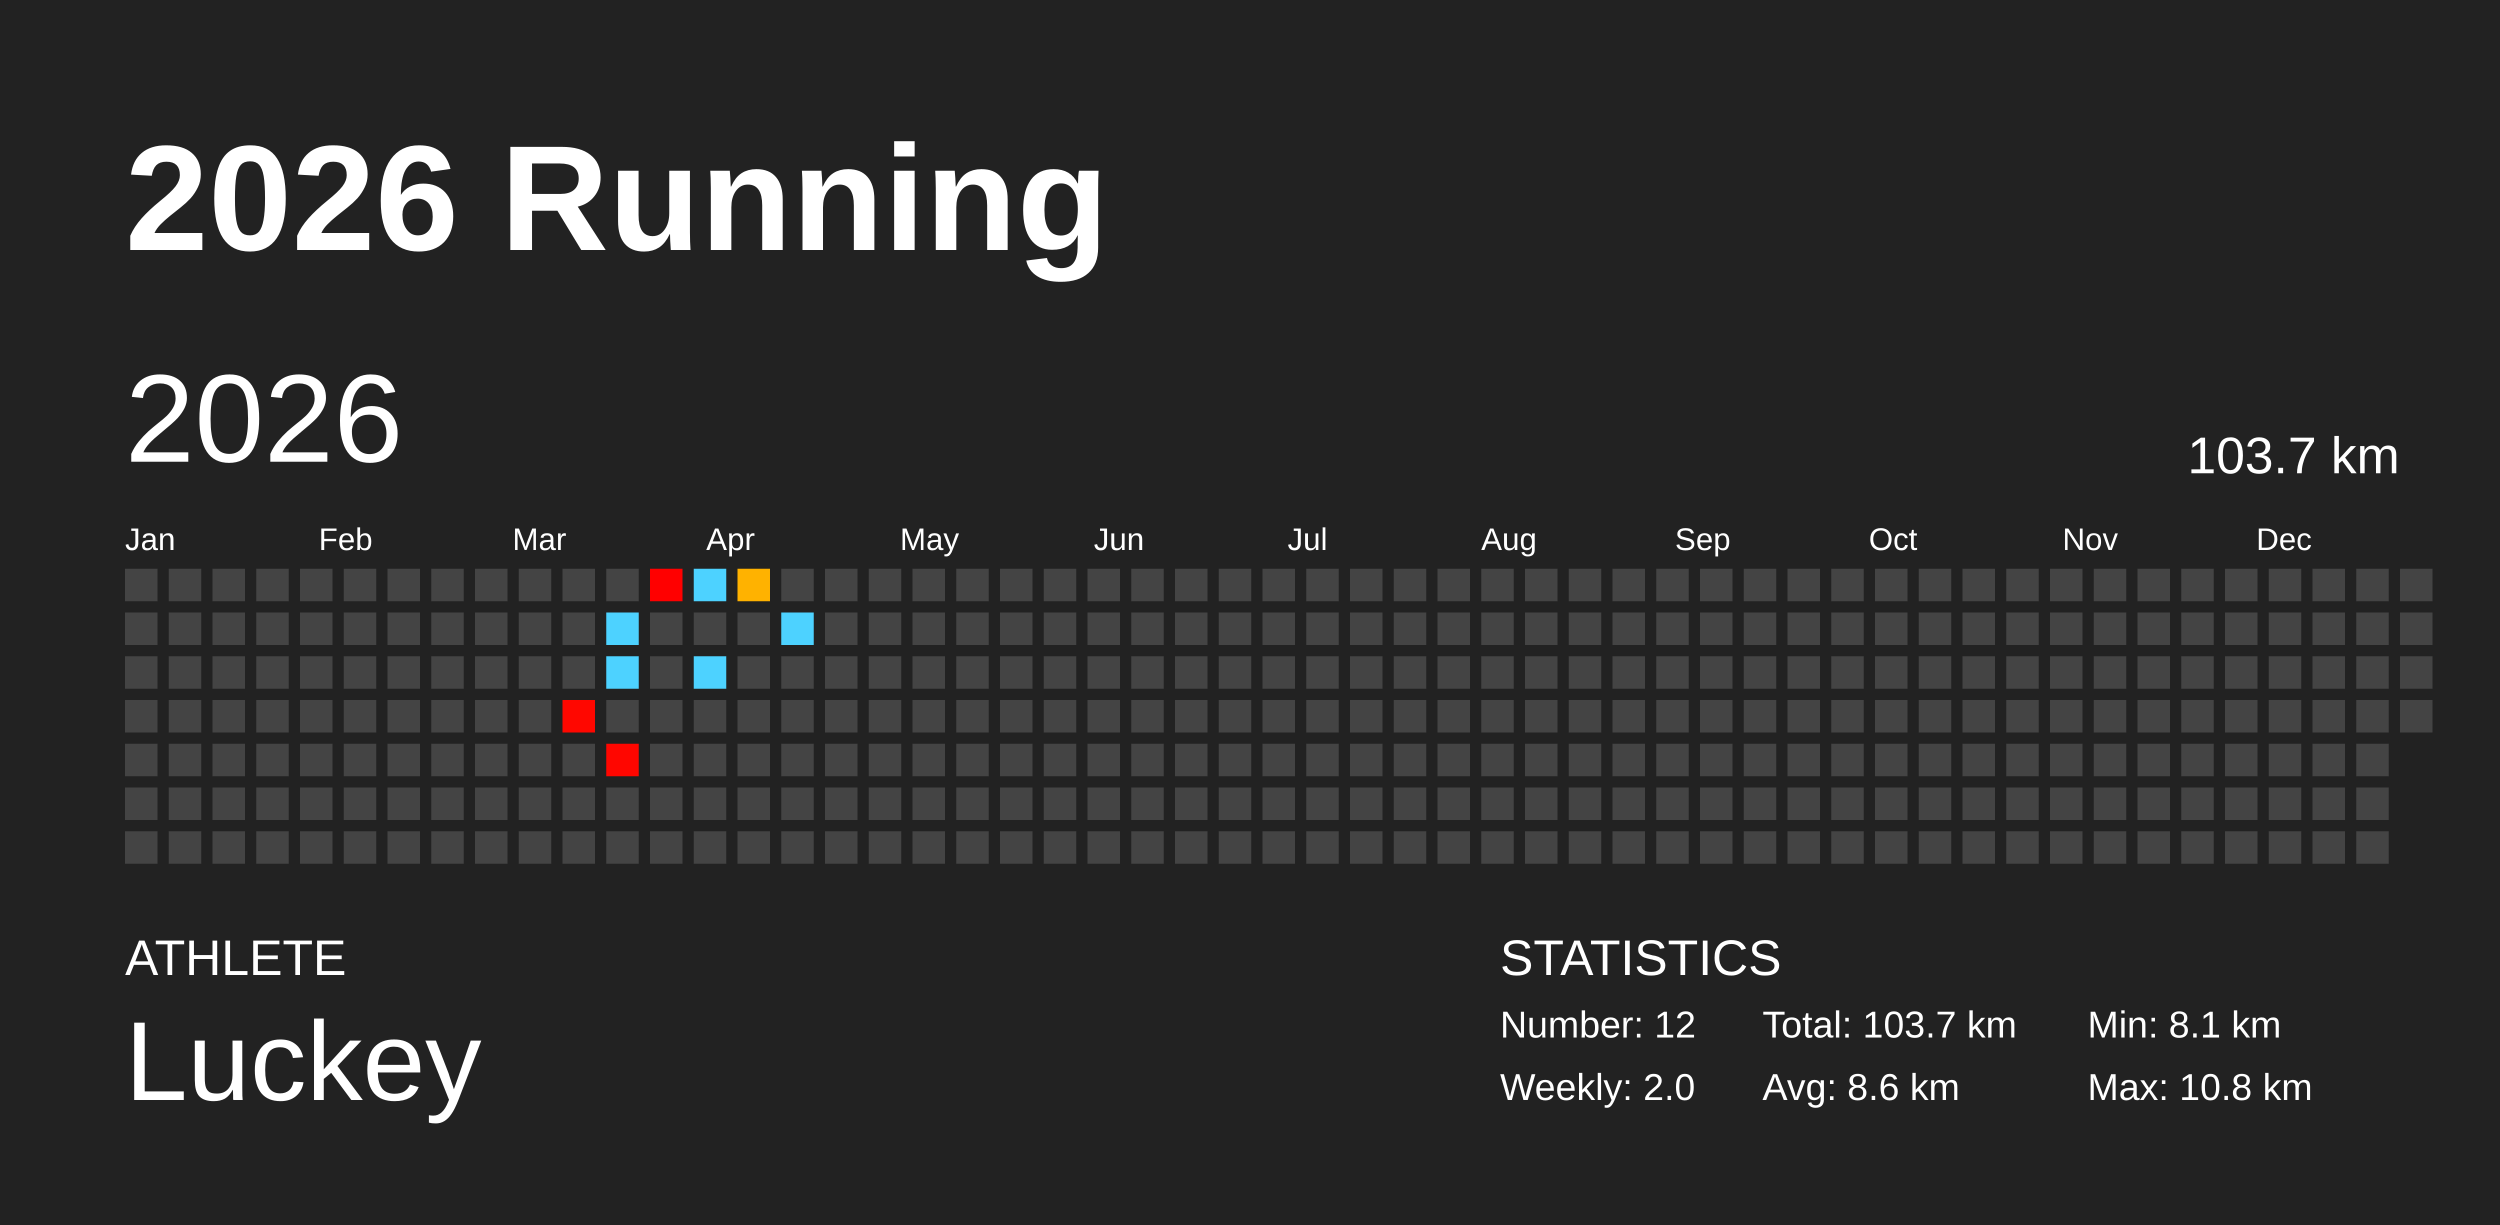
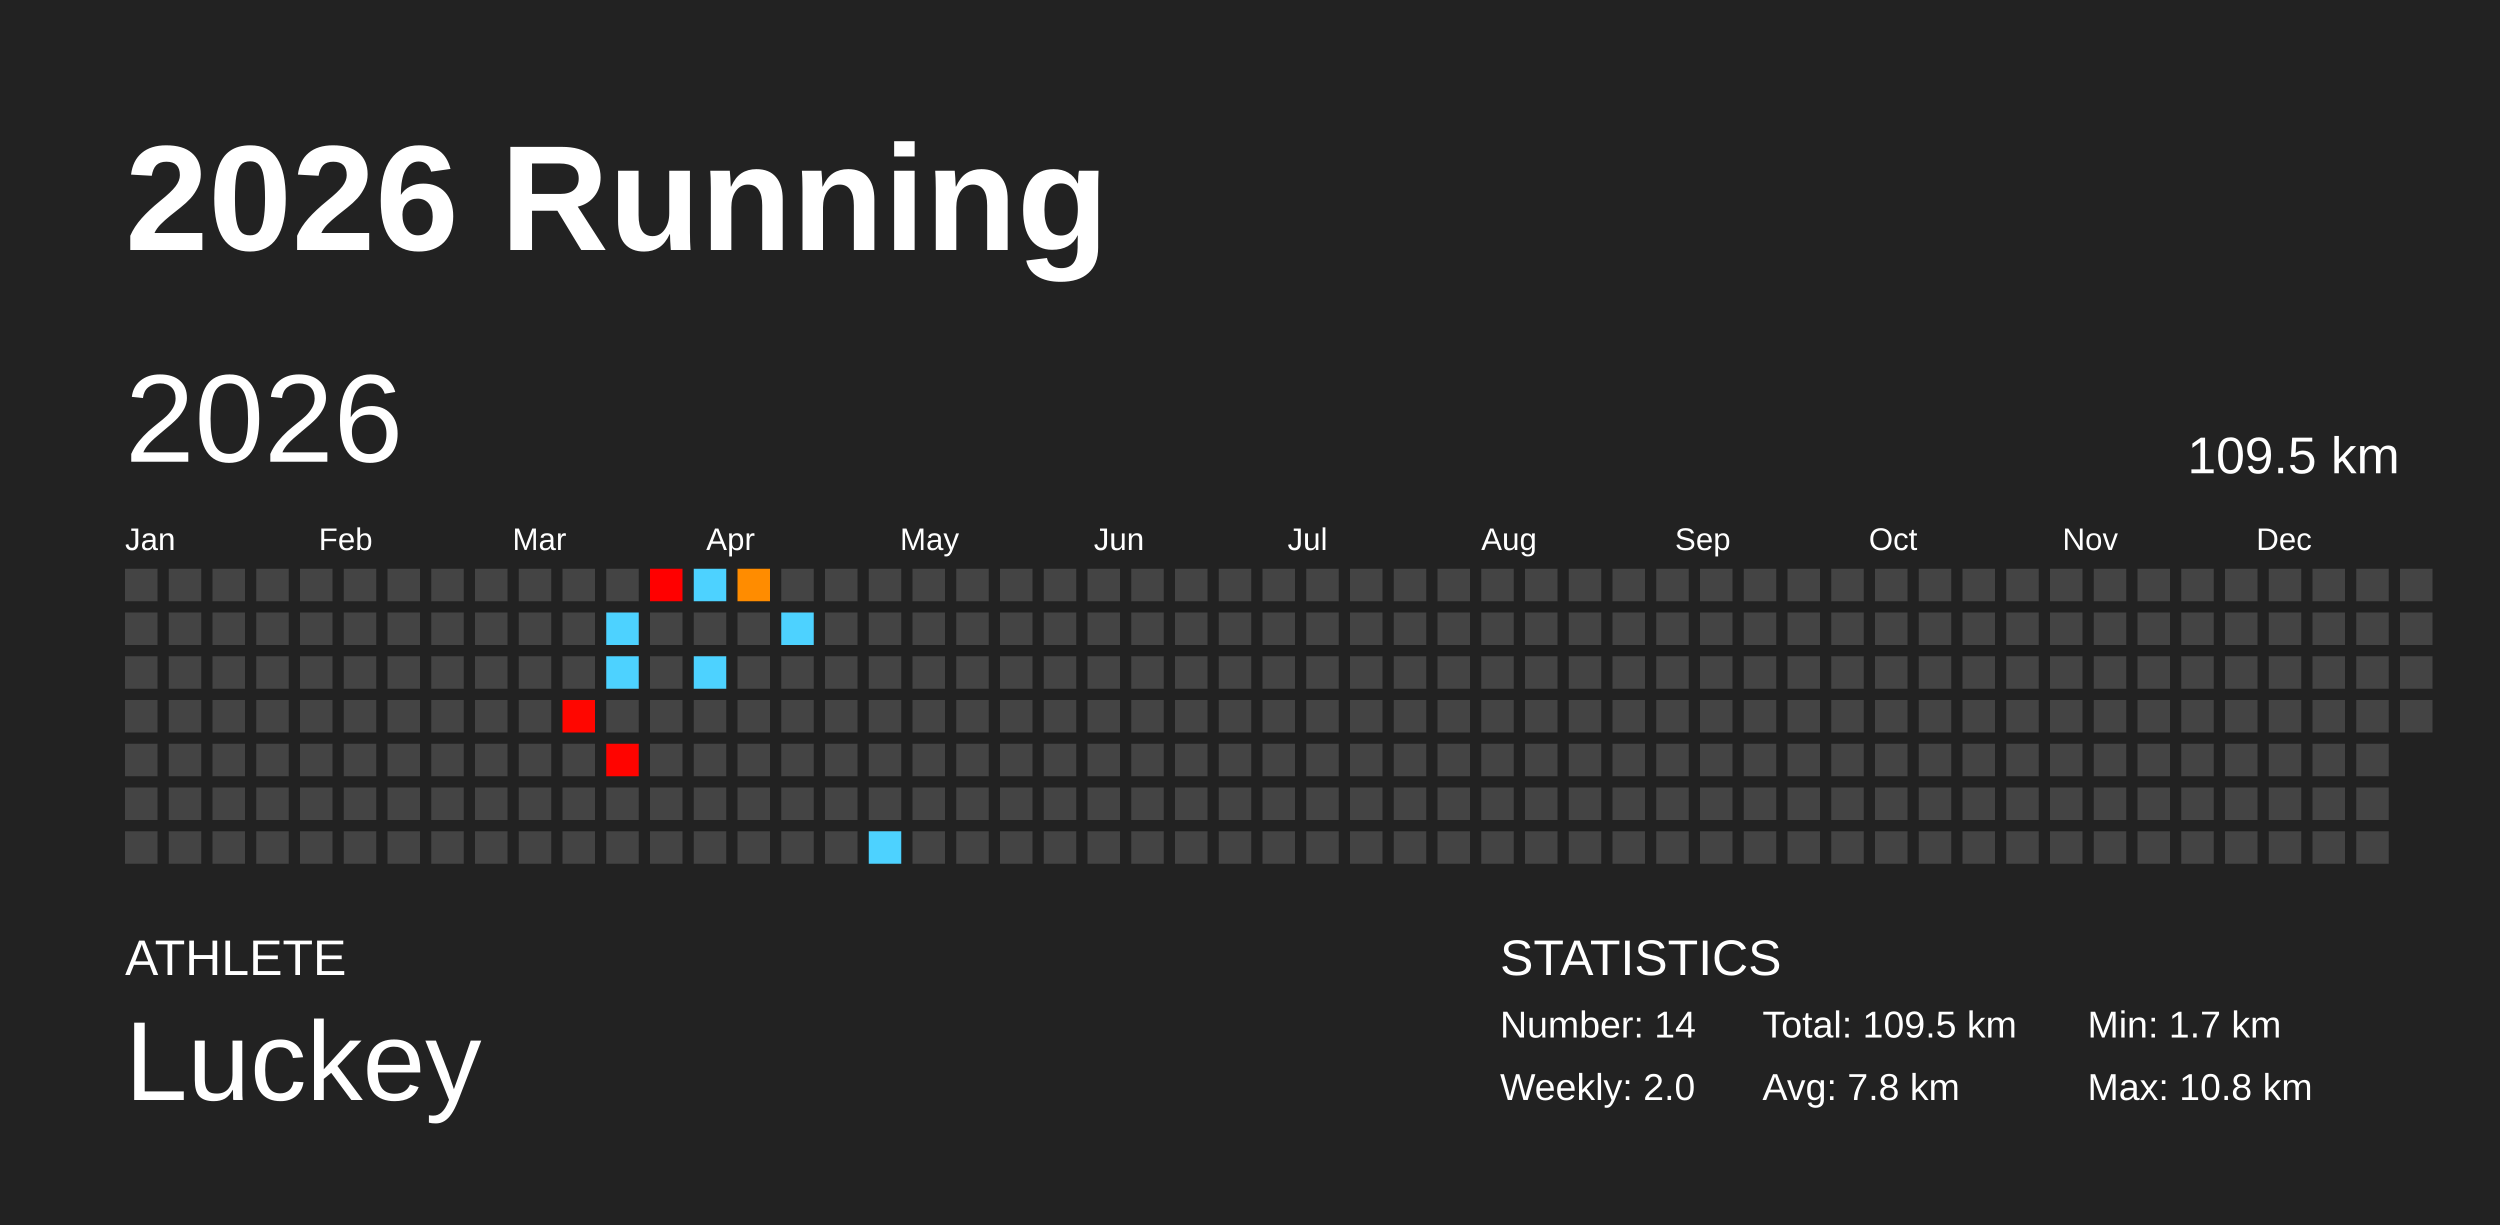
<svg xmlns="http://www.w3.org/2000/svg" baseProfile="full" height="98mm" version="1.1" viewBox="0,0,200,98" width="200mm">
  <defs />
  <rect fill="#222222" height="98" width="200" x="0" y="0" />
  <text fill="#FFFFFF" style="font-size:12px; font-family:Arial; font-weight:bold;" x="10" y="20">2026 Running</text>
  <text fill="#FFFFFF" style="font-size:4px; font-family:Arial" x="10" y="78">ATHLETE</text>
  <text fill="#FFFFFF" style="font-size:9px; font-family:Arial" x="10" y="88">Luckey</text>
  <text fill="#FFFFFF" style="font-size:4px; font-family:Arial" x="120" y="78">STATISTICS</text>
-   <text fill="#FFFFFF" style="font-size:3px; font-family:Arial" x="120" y="83">Number: 12</text>
+   <text fill="#FFFFFF" style="font-size:3px; font-family:Arial" x="120" y="83">Number: 14</text>
  <text fill="#FFFFFF" style="font-size:3px; font-family:Arial" x="120" y="88">Weekly: 2.0</text>
-   <text fill="#FFFFFF" style="font-size:3px; font-family:Arial" x="141" y="83">Total: 103.7 km</text>
-   <text fill="#FFFFFF" style="font-size:3px; font-family:Arial" x="141" y="88">Avg: 8.6 km</text>
-   <text fill="#FFFFFF" style="font-size:3px; font-family:Arial" x="167" y="83">Min: 8.1 km</text>
+   <text fill="#FFFFFF" style="font-size:3px; font-family:Arial" x="141" y="83">Total: 109.5 km</text>
+   <text fill="#FFFFFF" style="font-size:3px; font-family:Arial" x="141" y="88">Avg: 7.8 km</text>
+   <text fill="#FFFFFF" style="font-size:3px; font-family:Arial" x="167" y="83">Min: 1.7 km</text>
  <text fill="#FFFFFF" style="font-size:3px; font-family:Arial" x="167" y="88">Max: 10.8 km</text>
  <text dominant-baseline="hanging" fill="#FFFFFF" style="font-size:10.0px; font-family:Arial;" x="10" y="30">2026</text>
-   <text dominant-baseline="hanging" fill="#FFFFFF" style="font-size:4.125px; font-family:Arial;" x="175" y="35">103.7 km</text>
+   <text dominant-baseline="hanging" fill="#FFFFFF" style="font-size:4.125px; font-family:Arial;" x="175" y="35">109.5 km</text>
  <text fill="#FFFFFF" style="font-size:2.5px; font-family:Arial" x="10.0" y="44">Jan</text>
  <text fill="#FFFFFF" style="font-size:2.5px; font-family:Arial" x="25.5" y="44">Feb</text>
  <text fill="#FFFFFF" style="font-size:2.5px; font-family:Arial" x="41.0" y="44">Mar</text>
  <text fill="#FFFFFF" style="font-size:2.5px; font-family:Arial" x="56.5" y="44">Apr</text>
  <text fill="#FFFFFF" style="font-size:2.5px; font-family:Arial" x="72.0" y="44">May</text>
  <text fill="#FFFFFF" style="font-size:2.5px; font-family:Arial" x="87.5" y="44">Jun</text>
  <text fill="#FFFFFF" style="font-size:2.5px; font-family:Arial" x="103.0" y="44">Jul</text>
  <text fill="#FFFFFF" style="font-size:2.5px; font-family:Arial" x="118.5" y="44">Aug</text>
  <text fill="#FFFFFF" style="font-size:2.5px; font-family:Arial" x="134.0" y="44">Sep</text>
  <text fill="#FFFFFF" style="font-size:2.5px; font-family:Arial" x="149.5" y="44">Oct</text>
  <text fill="#FFFFFF" style="font-size:2.5px; font-family:Arial" x="165.0" y="44">Nov</text>
  <text fill="#FFFFFF" style="font-size:2.5px; font-family:Arial" x="180.5" y="44">Dec</text>
  <rect fill="#444444" height="2.6" width="2.6" x="10.0" y="45.5" />
  <rect fill="#444444" height="2.6" width="2.6" x="10.0" y="49.0" />
  <rect fill="#444444" height="2.6" width="2.6" x="10.0" y="52.5" />
  <rect fill="#444444" height="2.6" width="2.6" x="10.0" y="56.0" />
  <rect fill="#444444" height="2.6" width="2.6" x="10.0" y="59.5" />
  <rect fill="#444444" height="2.6" width="2.6" x="10.0" y="63.0" />
  <rect fill="#444444" height="2.6" width="2.6" x="10.0" y="66.5" />
  <rect fill="#444444" height="2.6" width="2.6" x="13.5" y="45.5" />
  <rect fill="#444444" height="2.6" width="2.6" x="13.5" y="49.0" />
  <rect fill="#444444" height="2.6" width="2.6" x="13.5" y="52.5" />
  <rect fill="#444444" height="2.6" width="2.6" x="13.5" y="56.0" />
  <rect fill="#444444" height="2.6" width="2.6" x="13.5" y="59.5" />
  <rect fill="#444444" height="2.6" width="2.6" x="13.5" y="63.0" />
  <rect fill="#444444" height="2.6" width="2.6" x="13.5" y="66.5" />
  <rect fill="#444444" height="2.6" width="2.6" x="17.0" y="45.5" />
  <rect fill="#444444" height="2.6" width="2.6" x="17.0" y="49.0" />
  <rect fill="#444444" height="2.6" width="2.6" x="17.0" y="52.5" />
  <rect fill="#444444" height="2.6" width="2.6" x="17.0" y="56.0" />
  <rect fill="#444444" height="2.6" width="2.6" x="17.0" y="59.5" />
  <rect fill="#444444" height="2.6" width="2.6" x="17.0" y="63.0" />
  <rect fill="#444444" height="2.6" width="2.6" x="17.0" y="66.5" />
  <rect fill="#444444" height="2.6" width="2.6" x="20.5" y="45.5" />
  <rect fill="#444444" height="2.6" width="2.6" x="20.5" y="49.0" />
  <rect fill="#444444" height="2.6" width="2.6" x="20.5" y="52.5" />
  <rect fill="#444444" height="2.6" width="2.6" x="20.5" y="56.0" />
  <rect fill="#444444" height="2.6" width="2.6" x="20.5" y="59.5" />
  <rect fill="#444444" height="2.6" width="2.6" x="20.5" y="63.0" />
  <rect fill="#444444" height="2.6" width="2.6" x="20.5" y="66.5" />
  <rect fill="#444444" height="2.6" width="2.6" x="24.0" y="45.5" />
  <rect fill="#444444" height="2.6" width="2.6" x="24.0" y="49.0" />
  <rect fill="#444444" height="2.6" width="2.6" x="24.0" y="52.5" />
  <rect fill="#444444" height="2.6" width="2.6" x="24.0" y="56.0" />
  <rect fill="#444444" height="2.6" width="2.6" x="24.0" y="59.5" />
  <rect fill="#444444" height="2.6" width="2.6" x="24.0" y="63.0" />
  <rect fill="#444444" height="2.6" width="2.6" x="24.0" y="66.5" />
  <rect fill="#444444" height="2.6" width="2.6" x="27.5" y="45.5" />
  <rect fill="#444444" height="2.6" width="2.6" x="27.5" y="49.0" />
  <rect fill="#444444" height="2.6" width="2.6" x="27.5" y="52.5" />
  <rect fill="#444444" height="2.6" width="2.6" x="27.5" y="56.0" />
  <rect fill="#444444" height="2.6" width="2.6" x="27.5" y="59.5" />
  <rect fill="#444444" height="2.6" width="2.6" x="27.5" y="63.0" />
  <rect fill="#444444" height="2.6" width="2.6" x="27.5" y="66.5" />
  <rect fill="#444444" height="2.6" width="2.6" x="31.0" y="45.5" />
  <rect fill="#444444" height="2.6" width="2.6" x="31.0" y="49.0" />
  <rect fill="#444444" height="2.6" width="2.6" x="31.0" y="52.5" />
  <rect fill="#444444" height="2.6" width="2.6" x="31.0" y="56.0" />
  <rect fill="#444444" height="2.6" width="2.6" x="31.0" y="59.5" />
  <rect fill="#444444" height="2.6" width="2.6" x="31.0" y="63.0" />
  <rect fill="#444444" height="2.6" width="2.6" x="31.0" y="66.5" />
  <rect fill="#444444" height="2.6" width="2.6" x="34.5" y="45.5" />
  <rect fill="#444444" height="2.6" width="2.6" x="34.5" y="49.0" />
  <rect fill="#444444" height="2.6" width="2.6" x="34.5" y="52.5" />
  <rect fill="#444444" height="2.6" width="2.6" x="34.5" y="56.0" />
  <rect fill="#444444" height="2.6" width="2.6" x="34.5" y="59.5" />
  <rect fill="#444444" height="2.6" width="2.6" x="34.5" y="63.0" />
  <rect fill="#444444" height="2.6" width="2.6" x="34.5" y="66.5" />
  <rect fill="#444444" height="2.6" width="2.6" x="38.0" y="45.5" />
  <rect fill="#444444" height="2.6" width="2.6" x="38.0" y="49.0" />
  <rect fill="#444444" height="2.6" width="2.6" x="38.0" y="52.5" />
  <rect fill="#444444" height="2.6" width="2.6" x="38.0" y="56.0" />
  <rect fill="#444444" height="2.6" width="2.6" x="38.0" y="59.5" />
  <rect fill="#444444" height="2.6" width="2.6" x="38.0" y="63.0" />
  <rect fill="#444444" height="2.6" width="2.6" x="38.0" y="66.5" />
  <rect fill="#444444" height="2.6" width="2.6" x="41.5" y="45.5" />
  <rect fill="#444444" height="2.6" width="2.6" x="41.5" y="49.0" />
  <rect fill="#444444" height="2.6" width="2.6" x="41.5" y="52.5" />
  <rect fill="#444444" height="2.6" width="2.6" x="41.5" y="56.0" />
  <rect fill="#444444" height="2.6" width="2.6" x="41.5" y="59.5" />
  <rect fill="#444444" height="2.6" width="2.6" x="41.5" y="63.0" />
  <rect fill="#444444" height="2.6" width="2.6" x="41.5" y="66.5" />
  <rect fill="#444444" height="2.6" width="2.6" x="45.0" y="45.5" />
  <rect fill="#444444" height="2.6" width="2.6" x="45.0" y="49.0" />
  <rect fill="#444444" height="2.6" width="2.6" x="45.0" y="52.5" />
-   <rect fill="#ff0700" height="2.6" width="2.6" x="45.0" y="56.0" />
+   <rect fill="#ff0600" height="2.6" width="2.6" x="45.0" y="56.0" />
  <rect fill="#444444" height="2.6" width="2.6" x="45.0" y="59.5" />
  <rect fill="#444444" height="2.6" width="2.6" x="45.0" y="63.0" />
  <rect fill="#444444" height="2.6" width="2.6" x="45.0" y="66.5" />
  <rect fill="#444444" height="2.6" width="2.6" x="48.5" y="45.5" />
  <rect fill="#4dd2ff" height="2.6" width="2.6" x="48.5" y="49.0" />
  <rect fill="#4dd2ff" height="2.6" width="2.6" x="48.5" y="52.5" />
  <rect fill="#444444" height="2.6" width="2.6" x="48.5" y="56.0" />
-   <rect fill="#ff0600" height="2.6" width="2.6" x="48.5" y="59.5" />
+   <rect fill="#ff0400" height="2.6" width="2.6" x="48.5" y="59.5" />
  <rect fill="#444444" height="2.6" width="2.6" x="48.5" y="63.0" />
  <rect fill="#444444" height="2.6" width="2.6" x="48.5" y="66.5" />
  <rect fill="#ff0000" height="2.6" width="2.6" x="52.0" y="45.5" />
  <rect fill="#444444" height="2.6" width="2.6" x="52.0" y="49.0" />
  <rect fill="#444444" height="2.6" width="2.6" x="52.0" y="52.5" />
  <rect fill="#444444" height="2.6" width="2.6" x="52.0" y="56.0" />
  <rect fill="#444444" height="2.6" width="2.6" x="52.0" y="59.5" />
  <rect fill="#444444" height="2.6" width="2.6" x="52.0" y="63.0" />
  <rect fill="#444444" height="2.6" width="2.6" x="52.0" y="66.5" />
  <rect fill="#4dd2ff" height="2.6" width="2.6" x="55.5" y="45.5" />
  <rect fill="#444444" height="2.6" width="2.6" x="55.5" y="49.0" />
  <rect fill="#4dd2ff" height="2.6" width="2.6" x="55.5" y="52.5" />
  <rect fill="#444444" height="2.6" width="2.6" x="55.5" y="56.0" />
  <rect fill="#444444" height="2.6" width="2.6" x="55.5" y="59.5" />
  <rect fill="#444444" height="2.6" width="2.6" x="55.5" y="63.0" />
  <rect fill="#444444" height="2.6" width="2.6" x="55.5" y="66.5" />
-   <rect fill="#ffb200" height="2.6" width="2.6" x="59.0" y="45.5" />
+   <rect fill="#ff8c00" height="2.6" width="2.6" x="59.0" y="45.5" />
  <rect fill="#444444" height="2.6" width="2.6" x="59.0" y="49.0" />
  <rect fill="#444444" height="2.6" width="2.6" x="59.0" y="52.5" />
  <rect fill="#444444" height="2.6" width="2.6" x="59.0" y="56.0" />
  <rect fill="#444444" height="2.6" width="2.6" x="59.0" y="59.5" />
  <rect fill="#444444" height="2.6" width="2.6" x="59.0" y="63.0" />
  <rect fill="#444444" height="2.6" width="2.6" x="59.0" y="66.5" />
  <rect fill="#444444" height="2.6" width="2.6" x="62.5" y="45.5" />
  <rect fill="#4dd2ff" height="2.6" width="2.6" x="62.5" y="49.0" />
  <rect fill="#444444" height="2.6" width="2.6" x="62.5" y="52.5" />
  <rect fill="#444444" height="2.6" width="2.6" x="62.5" y="56.0" />
  <rect fill="#444444" height="2.6" width="2.6" x="62.5" y="59.5" />
  <rect fill="#444444" height="2.6" width="2.6" x="62.5" y="63.0" />
  <rect fill="#444444" height="2.6" width="2.6" x="62.5" y="66.5" />
  <rect fill="#444444" height="2.6" width="2.6" x="66.0" y="45.5" />
  <rect fill="#444444" height="2.6" width="2.6" x="66.0" y="49.0" />
  <rect fill="#444444" height="2.6" width="2.6" x="66.0" y="52.5" />
  <rect fill="#444444" height="2.6" width="2.6" x="66.0" y="56.0" />
  <rect fill="#444444" height="2.6" width="2.6" x="66.0" y="59.5" />
  <rect fill="#444444" height="2.6" width="2.6" x="66.0" y="63.0" />
  <rect fill="#444444" height="2.6" width="2.6" x="66.0" y="66.5" />
  <rect fill="#444444" height="2.6" width="2.6" x="69.5" y="45.5" />
  <rect fill="#444444" height="2.6" width="2.6" x="69.5" y="49.0" />
  <rect fill="#444444" height="2.6" width="2.6" x="69.5" y="52.5" />
  <rect fill="#444444" height="2.6" width="2.6" x="69.5" y="56.0" />
  <rect fill="#444444" height="2.6" width="2.6" x="69.5" y="59.5" />
  <rect fill="#444444" height="2.6" width="2.6" x="69.5" y="63.0" />
-   <rect fill="#444444" height="2.6" width="2.6" x="69.5" y="66.5" />
+   <rect fill="#4dd2ff" height="2.6" width="2.6" x="69.5" y="66.5" />
  <rect fill="#444444" height="2.6" width="2.6" x="73.0" y="45.5" />
  <rect fill="#444444" height="2.6" width="2.6" x="73.0" y="49.0" />
  <rect fill="#444444" height="2.6" width="2.6" x="73.0" y="52.5" />
  <rect fill="#444444" height="2.6" width="2.6" x="73.0" y="56.0" />
  <rect fill="#444444" height="2.6" width="2.6" x="73.0" y="59.5" />
  <rect fill="#444444" height="2.6" width="2.6" x="73.0" y="63.0" />
  <rect fill="#444444" height="2.6" width="2.6" x="73.0" y="66.5" />
  <rect fill="#444444" height="2.6" width="2.6" x="76.5" y="45.5" />
  <rect fill="#444444" height="2.6" width="2.6" x="76.5" y="49.0" />
  <rect fill="#444444" height="2.6" width="2.6" x="76.5" y="52.5" />
  <rect fill="#444444" height="2.6" width="2.6" x="76.5" y="56.0" />
  <rect fill="#444444" height="2.6" width="2.6" x="76.5" y="59.5" />
  <rect fill="#444444" height="2.6" width="2.6" x="76.5" y="63.0" />
  <rect fill="#444444" height="2.6" width="2.6" x="76.5" y="66.5" />
  <rect fill="#444444" height="2.6" width="2.6" x="80.0" y="45.5" />
  <rect fill="#444444" height="2.6" width="2.6" x="80.0" y="49.0" />
  <rect fill="#444444" height="2.6" width="2.6" x="80.0" y="52.5" />
  <rect fill="#444444" height="2.6" width="2.6" x="80.0" y="56.0" />
  <rect fill="#444444" height="2.6" width="2.6" x="80.0" y="59.5" />
  <rect fill="#444444" height="2.6" width="2.6" x="80.0" y="63.0" />
  <rect fill="#444444" height="2.6" width="2.6" x="80.0" y="66.5" />
  <rect fill="#444444" height="2.6" width="2.6" x="83.5" y="45.5" />
  <rect fill="#444444" height="2.6" width="2.6" x="83.5" y="49.0" />
  <rect fill="#444444" height="2.6" width="2.6" x="83.5" y="52.5" />
  <rect fill="#444444" height="2.6" width="2.6" x="83.5" y="56.0" />
  <rect fill="#444444" height="2.6" width="2.6" x="83.5" y="59.5" />
  <rect fill="#444444" height="2.6" width="2.6" x="83.5" y="63.0" />
  <rect fill="#444444" height="2.6" width="2.6" x="83.5" y="66.5" />
  <rect fill="#444444" height="2.6" width="2.6" x="87.0" y="45.5" />
  <rect fill="#444444" height="2.6" width="2.6" x="87.0" y="49.0" />
  <rect fill="#444444" height="2.6" width="2.6" x="87.0" y="52.5" />
  <rect fill="#444444" height="2.6" width="2.6" x="87.0" y="56.0" />
  <rect fill="#444444" height="2.6" width="2.6" x="87.0" y="59.5" />
  <rect fill="#444444" height="2.6" width="2.6" x="87.0" y="63.0" />
  <rect fill="#444444" height="2.6" width="2.6" x="87.0" y="66.5" />
  <rect fill="#444444" height="2.6" width="2.6" x="90.5" y="45.5" />
  <rect fill="#444444" height="2.6" width="2.6" x="90.5" y="49.0" />
  <rect fill="#444444" height="2.6" width="2.6" x="90.5" y="52.5" />
  <rect fill="#444444" height="2.6" width="2.6" x="90.5" y="56.0" />
  <rect fill="#444444" height="2.6" width="2.6" x="90.5" y="59.5" />
  <rect fill="#444444" height="2.6" width="2.6" x="90.5" y="63.0" />
  <rect fill="#444444" height="2.6" width="2.6" x="90.5" y="66.5" />
  <rect fill="#444444" height="2.6" width="2.6" x="94.0" y="45.5" />
  <rect fill="#444444" height="2.6" width="2.6" x="94.0" y="49.0" />
  <rect fill="#444444" height="2.6" width="2.6" x="94.0" y="52.5" />
  <rect fill="#444444" height="2.6" width="2.6" x="94.0" y="56.0" />
  <rect fill="#444444" height="2.6" width="2.6" x="94.0" y="59.5" />
  <rect fill="#444444" height="2.6" width="2.6" x="94.0" y="63.0" />
  <rect fill="#444444" height="2.6" width="2.6" x="94.0" y="66.5" />
  <rect fill="#444444" height="2.6" width="2.6" x="97.5" y="45.5" />
  <rect fill="#444444" height="2.6" width="2.6" x="97.5" y="49.0" />
  <rect fill="#444444" height="2.6" width="2.6" x="97.5" y="52.5" />
  <rect fill="#444444" height="2.6" width="2.6" x="97.5" y="56.0" />
  <rect fill="#444444" height="2.6" width="2.6" x="97.5" y="59.5" />
  <rect fill="#444444" height="2.6" width="2.6" x="97.5" y="63.0" />
  <rect fill="#444444" height="2.6" width="2.6" x="97.5" y="66.5" />
  <rect fill="#444444" height="2.6" width="2.6" x="101.0" y="45.5" />
  <rect fill="#444444" height="2.6" width="2.6" x="101.0" y="49.0" />
  <rect fill="#444444" height="2.6" width="2.6" x="101.0" y="52.5" />
  <rect fill="#444444" height="2.6" width="2.6" x="101.0" y="56.0" />
  <rect fill="#444444" height="2.6" width="2.6" x="101.0" y="59.5" />
  <rect fill="#444444" height="2.6" width="2.6" x="101.0" y="63.0" />
  <rect fill="#444444" height="2.6" width="2.6" x="101.0" y="66.5" />
  <rect fill="#444444" height="2.6" width="2.6" x="104.5" y="45.5" />
  <rect fill="#444444" height="2.6" width="2.6" x="104.5" y="49.0" />
  <rect fill="#444444" height="2.6" width="2.6" x="104.5" y="52.5" />
  <rect fill="#444444" height="2.6" width="2.6" x="104.5" y="56.0" />
  <rect fill="#444444" height="2.6" width="2.6" x="104.5" y="59.5" />
  <rect fill="#444444" height="2.6" width="2.6" x="104.5" y="63.0" />
  <rect fill="#444444" height="2.6" width="2.6" x="104.5" y="66.5" />
  <rect fill="#444444" height="2.6" width="2.6" x="108.0" y="45.5" />
  <rect fill="#444444" height="2.6" width="2.6" x="108.0" y="49.0" />
  <rect fill="#444444" height="2.6" width="2.6" x="108.0" y="52.5" />
  <rect fill="#444444" height="2.6" width="2.6" x="108.0" y="56.0" />
  <rect fill="#444444" height="2.6" width="2.6" x="108.0" y="59.5" />
  <rect fill="#444444" height="2.6" width="2.6" x="108.0" y="63.0" />
  <rect fill="#444444" height="2.6" width="2.6" x="108.0" y="66.5" />
  <rect fill="#444444" height="2.6" width="2.6" x="111.5" y="45.5" />
  <rect fill="#444444" height="2.6" width="2.6" x="111.5" y="49.0" />
  <rect fill="#444444" height="2.6" width="2.6" x="111.5" y="52.5" />
  <rect fill="#444444" height="2.6" width="2.6" x="111.5" y="56.0" />
  <rect fill="#444444" height="2.6" width="2.6" x="111.5" y="59.5" />
  <rect fill="#444444" height="2.6" width="2.6" x="111.5" y="63.0" />
  <rect fill="#444444" height="2.6" width="2.6" x="111.5" y="66.5" />
  <rect fill="#444444" height="2.6" width="2.6" x="115.0" y="45.5" />
  <rect fill="#444444" height="2.6" width="2.6" x="115.0" y="49.0" />
  <rect fill="#444444" height="2.6" width="2.6" x="115.0" y="52.5" />
  <rect fill="#444444" height="2.6" width="2.6" x="115.0" y="56.0" />
  <rect fill="#444444" height="2.6" width="2.6" x="115.0" y="59.5" />
  <rect fill="#444444" height="2.6" width="2.6" x="115.0" y="63.0" />
  <rect fill="#444444" height="2.6" width="2.6" x="115.0" y="66.5" />
  <rect fill="#444444" height="2.6" width="2.6" x="118.5" y="45.5" />
  <rect fill="#444444" height="2.6" width="2.6" x="118.5" y="49.0" />
  <rect fill="#444444" height="2.6" width="2.6" x="118.5" y="52.5" />
  <rect fill="#444444" height="2.6" width="2.6" x="118.5" y="56.0" />
  <rect fill="#444444" height="2.6" width="2.6" x="118.5" y="59.5" />
  <rect fill="#444444" height="2.6" width="2.6" x="118.5" y="63.0" />
  <rect fill="#444444" height="2.6" width="2.6" x="118.5" y="66.5" />
  <rect fill="#444444" height="2.6" width="2.6" x="122.0" y="45.5" />
  <rect fill="#444444" height="2.6" width="2.6" x="122.0" y="49.0" />
  <rect fill="#444444" height="2.6" width="2.6" x="122.0" y="52.5" />
  <rect fill="#444444" height="2.6" width="2.6" x="122.0" y="56.0" />
  <rect fill="#444444" height="2.6" width="2.6" x="122.0" y="59.5" />
  <rect fill="#444444" height="2.6" width="2.6" x="122.0" y="63.0" />
  <rect fill="#444444" height="2.6" width="2.6" x="122.0" y="66.5" />
  <rect fill="#444444" height="2.6" width="2.6" x="125.5" y="45.5" />
  <rect fill="#444444" height="2.6" width="2.6" x="125.5" y="49.0" />
  <rect fill="#444444" height="2.6" width="2.6" x="125.5" y="52.5" />
  <rect fill="#444444" height="2.6" width="2.6" x="125.5" y="56.0" />
  <rect fill="#444444" height="2.6" width="2.6" x="125.5" y="59.5" />
  <rect fill="#444444" height="2.6" width="2.6" x="125.5" y="63.0" />
  <rect fill="#444444" height="2.6" width="2.6" x="125.5" y="66.5" />
  <rect fill="#444444" height="2.6" width="2.6" x="129.0" y="45.5" />
  <rect fill="#444444" height="2.6" width="2.6" x="129.0" y="49.0" />
  <rect fill="#444444" height="2.6" width="2.6" x="129.0" y="52.5" />
  <rect fill="#444444" height="2.6" width="2.6" x="129.0" y="56.0" />
  <rect fill="#444444" height="2.6" width="2.6" x="129.0" y="59.5" />
  <rect fill="#444444" height="2.6" width="2.6" x="129.0" y="63.0" />
  <rect fill="#444444" height="2.6" width="2.6" x="129.0" y="66.5" />
  <rect fill="#444444" height="2.6" width="2.6" x="132.5" y="45.5" />
  <rect fill="#444444" height="2.6" width="2.6" x="132.5" y="49.0" />
  <rect fill="#444444" height="2.6" width="2.6" x="132.5" y="52.5" />
  <rect fill="#444444" height="2.6" width="2.6" x="132.5" y="56.0" />
  <rect fill="#444444" height="2.6" width="2.6" x="132.5" y="59.5" />
  <rect fill="#444444" height="2.6" width="2.6" x="132.5" y="63.0" />
  <rect fill="#444444" height="2.6" width="2.6" x="132.5" y="66.5" />
  <rect fill="#444444" height="2.6" width="2.6" x="136.0" y="45.5" />
  <rect fill="#444444" height="2.6" width="2.6" x="136.0" y="49.0" />
  <rect fill="#444444" height="2.6" width="2.6" x="136.0" y="52.5" />
  <rect fill="#444444" height="2.6" width="2.6" x="136.0" y="56.0" />
  <rect fill="#444444" height="2.6" width="2.6" x="136.0" y="59.5" />
  <rect fill="#444444" height="2.6" width="2.6" x="136.0" y="63.0" />
  <rect fill="#444444" height="2.6" width="2.6" x="136.0" y="66.5" />
  <rect fill="#444444" height="2.6" width="2.6" x="139.5" y="45.5" />
  <rect fill="#444444" height="2.6" width="2.6" x="139.5" y="49.0" />
  <rect fill="#444444" height="2.6" width="2.6" x="139.5" y="52.5" />
  <rect fill="#444444" height="2.6" width="2.6" x="139.5" y="56.0" />
  <rect fill="#444444" height="2.6" width="2.6" x="139.5" y="59.5" />
  <rect fill="#444444" height="2.6" width="2.6" x="139.5" y="63.0" />
  <rect fill="#444444" height="2.6" width="2.6" x="139.5" y="66.5" />
  <rect fill="#444444" height="2.6" width="2.6" x="143.0" y="45.5" />
  <rect fill="#444444" height="2.6" width="2.6" x="143.0" y="49.0" />
  <rect fill="#444444" height="2.6" width="2.6" x="143.0" y="52.5" />
  <rect fill="#444444" height="2.6" width="2.6" x="143.0" y="56.0" />
  <rect fill="#444444" height="2.6" width="2.6" x="143.0" y="59.5" />
  <rect fill="#444444" height="2.6" width="2.6" x="143.0" y="63.0" />
  <rect fill="#444444" height="2.6" width="2.6" x="143.0" y="66.5" />
  <rect fill="#444444" height="2.6" width="2.6" x="146.5" y="45.5" />
  <rect fill="#444444" height="2.6" width="2.6" x="146.5" y="49.0" />
  <rect fill="#444444" height="2.6" width="2.6" x="146.5" y="52.5" />
  <rect fill="#444444" height="2.6" width="2.6" x="146.5" y="56.0" />
  <rect fill="#444444" height="2.6" width="2.6" x="146.5" y="59.5" />
  <rect fill="#444444" height="2.6" width="2.6" x="146.5" y="63.0" />
  <rect fill="#444444" height="2.6" width="2.6" x="146.5" y="66.5" />
  <rect fill="#444444" height="2.6" width="2.6" x="150.0" y="45.5" />
  <rect fill="#444444" height="2.6" width="2.6" x="150.0" y="49.0" />
  <rect fill="#444444" height="2.6" width="2.6" x="150.0" y="52.5" />
  <rect fill="#444444" height="2.6" width="2.6" x="150.0" y="56.0" />
  <rect fill="#444444" height="2.6" width="2.6" x="150.0" y="59.5" />
  <rect fill="#444444" height="2.6" width="2.6" x="150.0" y="63.0" />
  <rect fill="#444444" height="2.6" width="2.6" x="150.0" y="66.5" />
  <rect fill="#444444" height="2.6" width="2.6" x="153.5" y="45.5" />
  <rect fill="#444444" height="2.6" width="2.6" x="153.5" y="49.0" />
  <rect fill="#444444" height="2.6" width="2.6" x="153.5" y="52.5" />
  <rect fill="#444444" height="2.6" width="2.6" x="153.5" y="56.0" />
  <rect fill="#444444" height="2.6" width="2.6" x="153.5" y="59.5" />
  <rect fill="#444444" height="2.6" width="2.6" x="153.5" y="63.0" />
  <rect fill="#444444" height="2.6" width="2.6" x="153.5" y="66.5" />
  <rect fill="#444444" height="2.6" width="2.6" x="157.0" y="45.5" />
  <rect fill="#444444" height="2.6" width="2.6" x="157.0" y="49.0" />
  <rect fill="#444444" height="2.6" width="2.6" x="157.0" y="52.5" />
  <rect fill="#444444" height="2.6" width="2.6" x="157.0" y="56.0" />
  <rect fill="#444444" height="2.6" width="2.6" x="157.0" y="59.5" />
  <rect fill="#444444" height="2.6" width="2.6" x="157.0" y="63.0" />
  <rect fill="#444444" height="2.6" width="2.6" x="157.0" y="66.5" />
  <rect fill="#444444" height="2.6" width="2.6" x="160.5" y="45.5" />
  <rect fill="#444444" height="2.6" width="2.6" x="160.5" y="49.0" />
  <rect fill="#444444" height="2.6" width="2.6" x="160.5" y="52.5" />
  <rect fill="#444444" height="2.6" width="2.6" x="160.5" y="56.0" />
  <rect fill="#444444" height="2.6" width="2.6" x="160.5" y="59.5" />
  <rect fill="#444444" height="2.6" width="2.6" x="160.5" y="63.0" />
  <rect fill="#444444" height="2.6" width="2.6" x="160.5" y="66.5" />
  <rect fill="#444444" height="2.6" width="2.6" x="164.0" y="45.5" />
  <rect fill="#444444" height="2.6" width="2.6" x="164.0" y="49.0" />
  <rect fill="#444444" height="2.6" width="2.6" x="164.0" y="52.5" />
  <rect fill="#444444" height="2.6" width="2.6" x="164.0" y="56.0" />
  <rect fill="#444444" height="2.6" width="2.6" x="164.0" y="59.5" />
  <rect fill="#444444" height="2.6" width="2.6" x="164.0" y="63.0" />
  <rect fill="#444444" height="2.6" width="2.6" x="164.0" y="66.5" />
  <rect fill="#444444" height="2.6" width="2.6" x="167.5" y="45.5" />
  <rect fill="#444444" height="2.6" width="2.6" x="167.5" y="49.0" />
  <rect fill="#444444" height="2.6" width="2.6" x="167.5" y="52.5" />
  <rect fill="#444444" height="2.6" width="2.6" x="167.5" y="56.0" />
  <rect fill="#444444" height="2.6" width="2.6" x="167.5" y="59.5" />
  <rect fill="#444444" height="2.6" width="2.6" x="167.5" y="63.0" />
  <rect fill="#444444" height="2.6" width="2.6" x="167.5" y="66.5" />
  <rect fill="#444444" height="2.6" width="2.6" x="171.0" y="45.5" />
  <rect fill="#444444" height="2.6" width="2.6" x="171.0" y="49.0" />
  <rect fill="#444444" height="2.6" width="2.6" x="171.0" y="52.5" />
  <rect fill="#444444" height="2.6" width="2.6" x="171.0" y="56.0" />
  <rect fill="#444444" height="2.6" width="2.6" x="171.0" y="59.5" />
  <rect fill="#444444" height="2.6" width="2.6" x="171.0" y="63.0" />
  <rect fill="#444444" height="2.6" width="2.6" x="171.0" y="66.5" />
  <rect fill="#444444" height="2.6" width="2.6" x="174.5" y="45.5" />
  <rect fill="#444444" height="2.6" width="2.6" x="174.5" y="49.0" />
  <rect fill="#444444" height="2.6" width="2.6" x="174.5" y="52.5" />
  <rect fill="#444444" height="2.6" width="2.6" x="174.5" y="56.0" />
  <rect fill="#444444" height="2.6" width="2.6" x="174.5" y="59.5" />
  <rect fill="#444444" height="2.6" width="2.6" x="174.5" y="63.0" />
  <rect fill="#444444" height="2.6" width="2.6" x="174.5" y="66.5" />
  <rect fill="#444444" height="2.6" width="2.6" x="178.0" y="45.5" />
  <rect fill="#444444" height="2.6" width="2.6" x="178.0" y="49.0" />
  <rect fill="#444444" height="2.6" width="2.6" x="178.0" y="52.5" />
  <rect fill="#444444" height="2.6" width="2.6" x="178.0" y="56.0" />
  <rect fill="#444444" height="2.6" width="2.6" x="178.0" y="59.5" />
  <rect fill="#444444" height="2.6" width="2.6" x="178.0" y="63.0" />
  <rect fill="#444444" height="2.6" width="2.6" x="178.0" y="66.5" />
  <rect fill="#444444" height="2.6" width="2.6" x="181.5" y="45.5" />
  <rect fill="#444444" height="2.6" width="2.6" x="181.5" y="49.0" />
  <rect fill="#444444" height="2.6" width="2.6" x="181.5" y="52.5" />
  <rect fill="#444444" height="2.6" width="2.6" x="181.5" y="56.0" />
  <rect fill="#444444" height="2.6" width="2.6" x="181.5" y="59.5" />
  <rect fill="#444444" height="2.6" width="2.6" x="181.5" y="63.0" />
  <rect fill="#444444" height="2.6" width="2.6" x="181.5" y="66.5" />
  <rect fill="#444444" height="2.6" width="2.6" x="185.0" y="45.5" />
  <rect fill="#444444" height="2.6" width="2.6" x="185.0" y="49.0" />
  <rect fill="#444444" height="2.6" width="2.6" x="185.0" y="52.5" />
  <rect fill="#444444" height="2.6" width="2.6" x="185.0" y="56.0" />
  <rect fill="#444444" height="2.6" width="2.6" x="185.0" y="59.5" />
  <rect fill="#444444" height="2.6" width="2.6" x="185.0" y="63.0" />
  <rect fill="#444444" height="2.6" width="2.6" x="185.0" y="66.5" />
  <rect fill="#444444" height="2.6" width="2.6" x="188.5" y="45.5" />
  <rect fill="#444444" height="2.6" width="2.6" x="188.5" y="49.0" />
  <rect fill="#444444" height="2.6" width="2.6" x="188.5" y="52.5" />
  <rect fill="#444444" height="2.6" width="2.6" x="188.5" y="56.0" />
  <rect fill="#444444" height="2.6" width="2.6" x="188.5" y="59.5" />
  <rect fill="#444444" height="2.6" width="2.6" x="188.5" y="63.0" />
  <rect fill="#444444" height="2.6" width="2.6" x="188.5" y="66.5" />
  <rect fill="#444444" height="2.6" width="2.6" x="192.0" y="45.5" />
  <rect fill="#444444" height="2.6" width="2.6" x="192.0" y="49.0" />
  <rect fill="#444444" height="2.6" width="2.6" x="192.0" y="52.5" />
  <rect fill="#444444" height="2.6" width="2.6" x="192.0" y="56.0" />
</svg>
